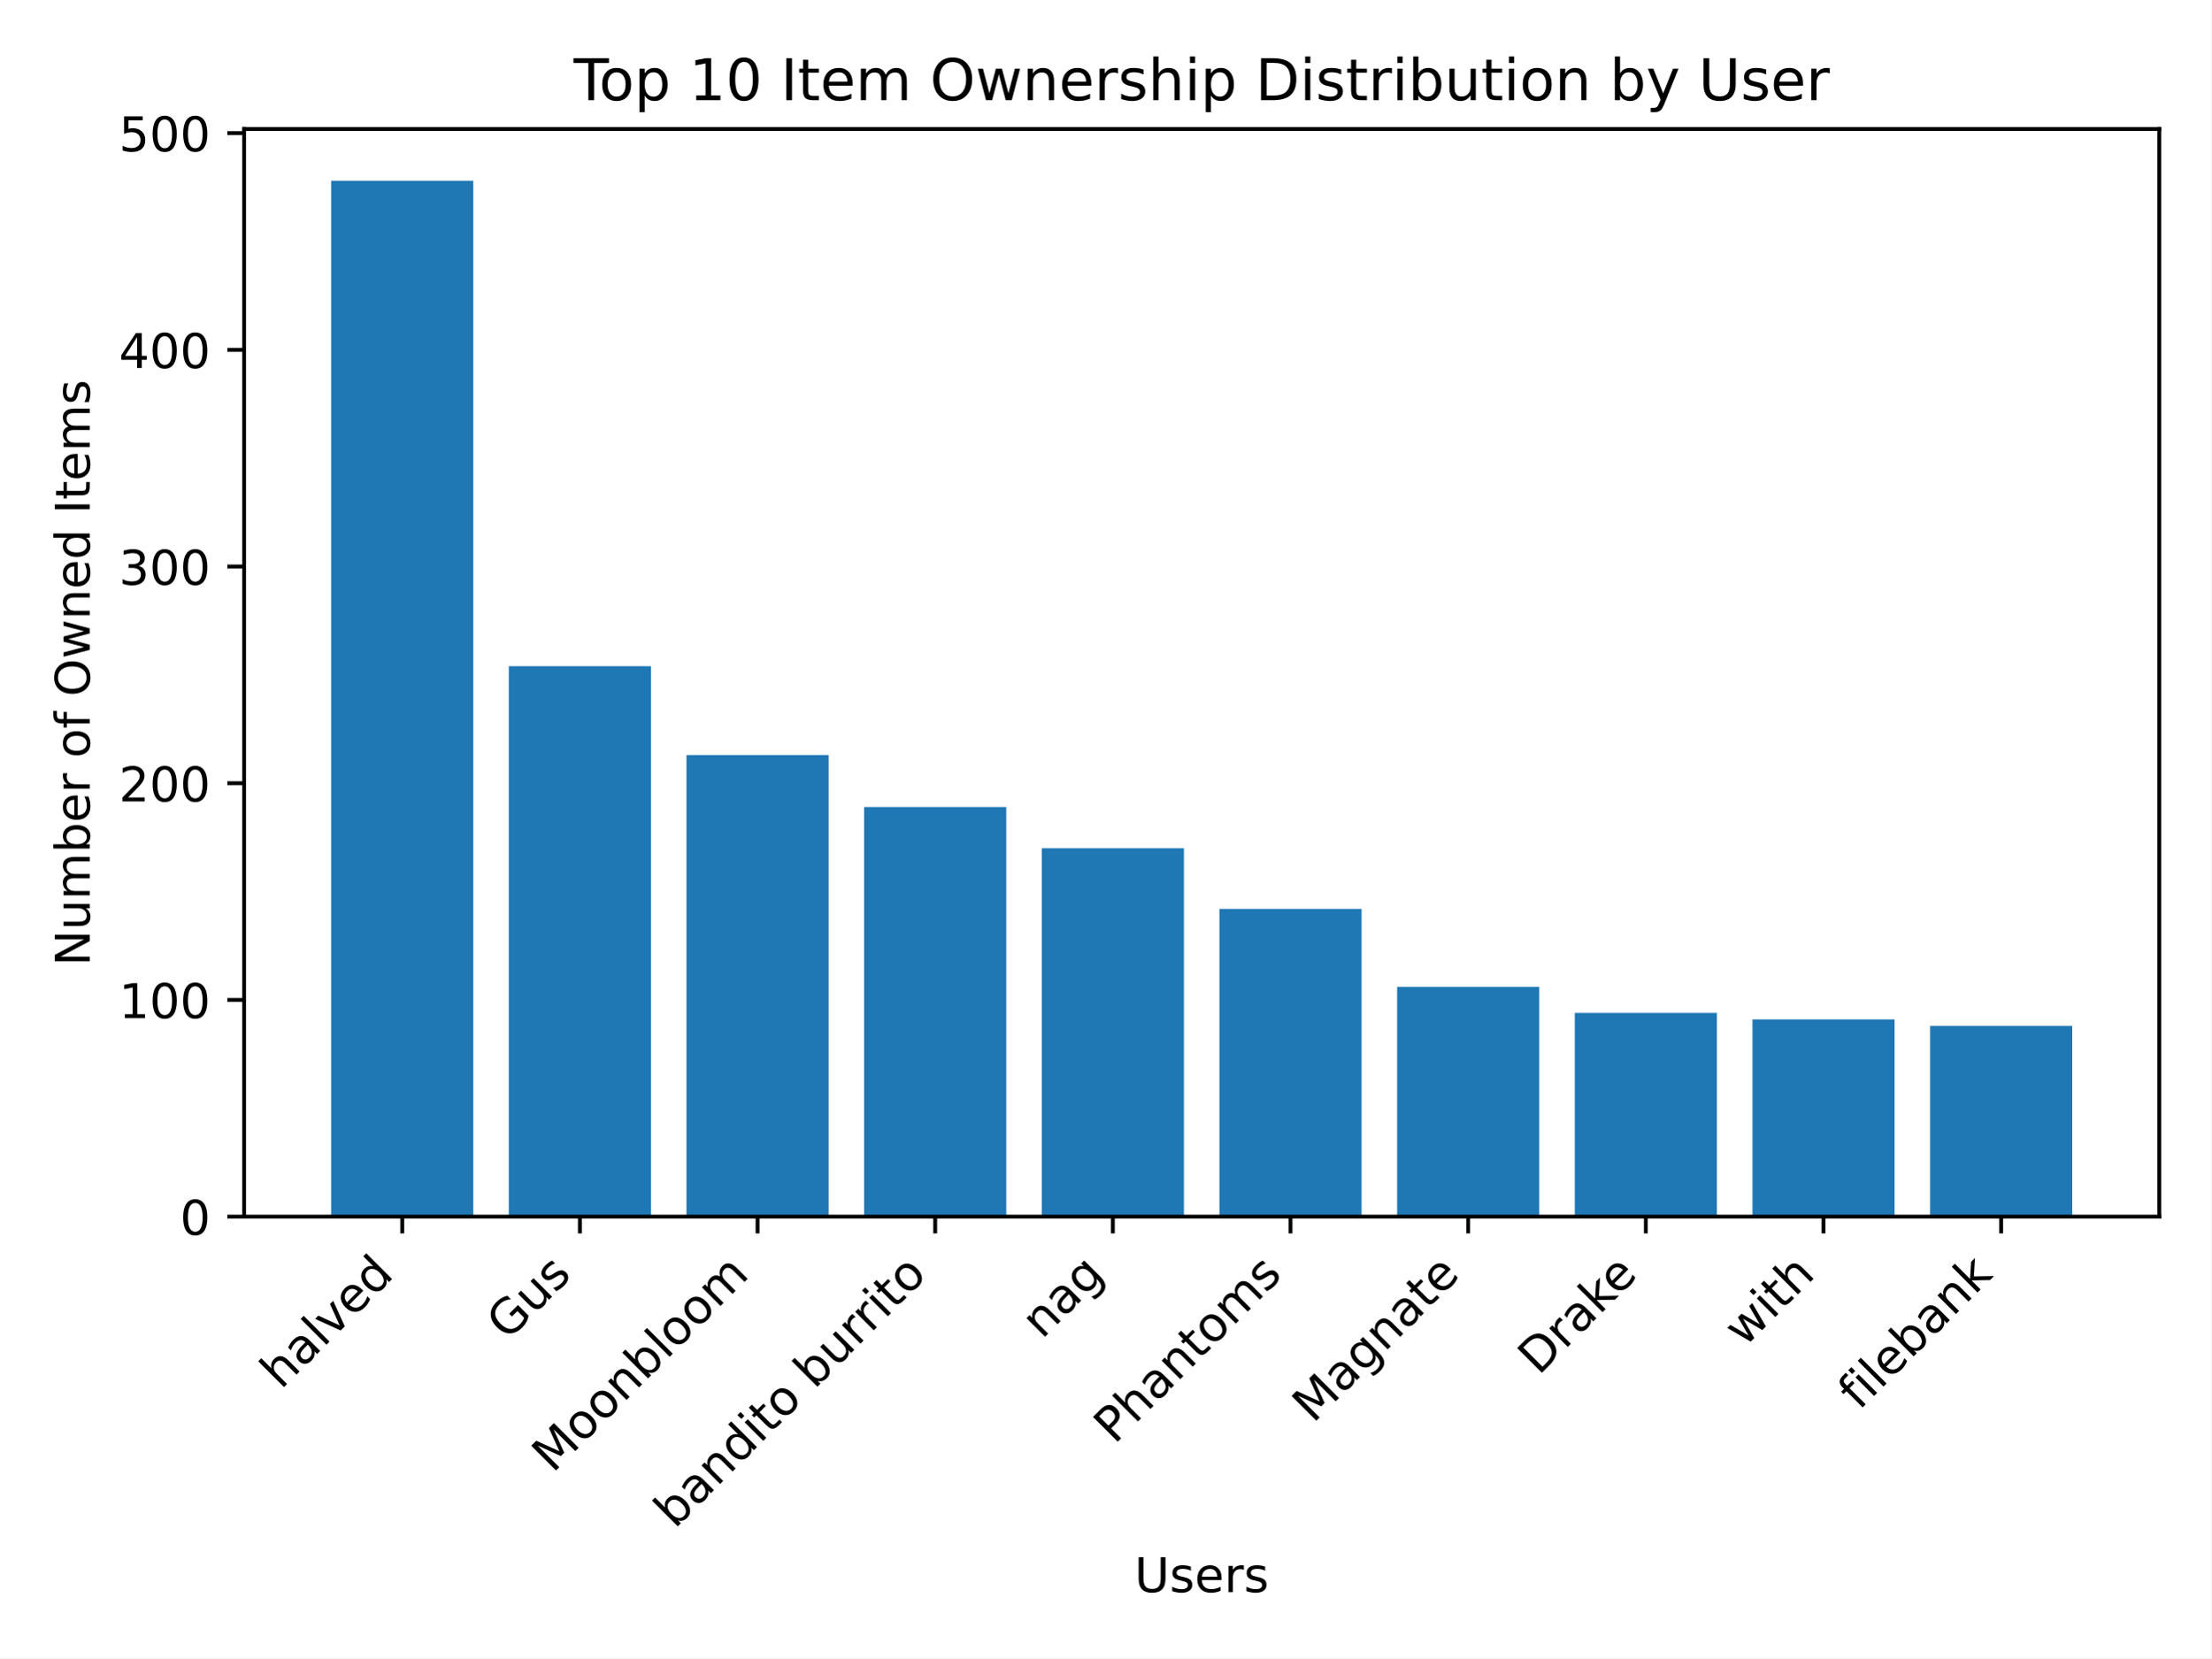
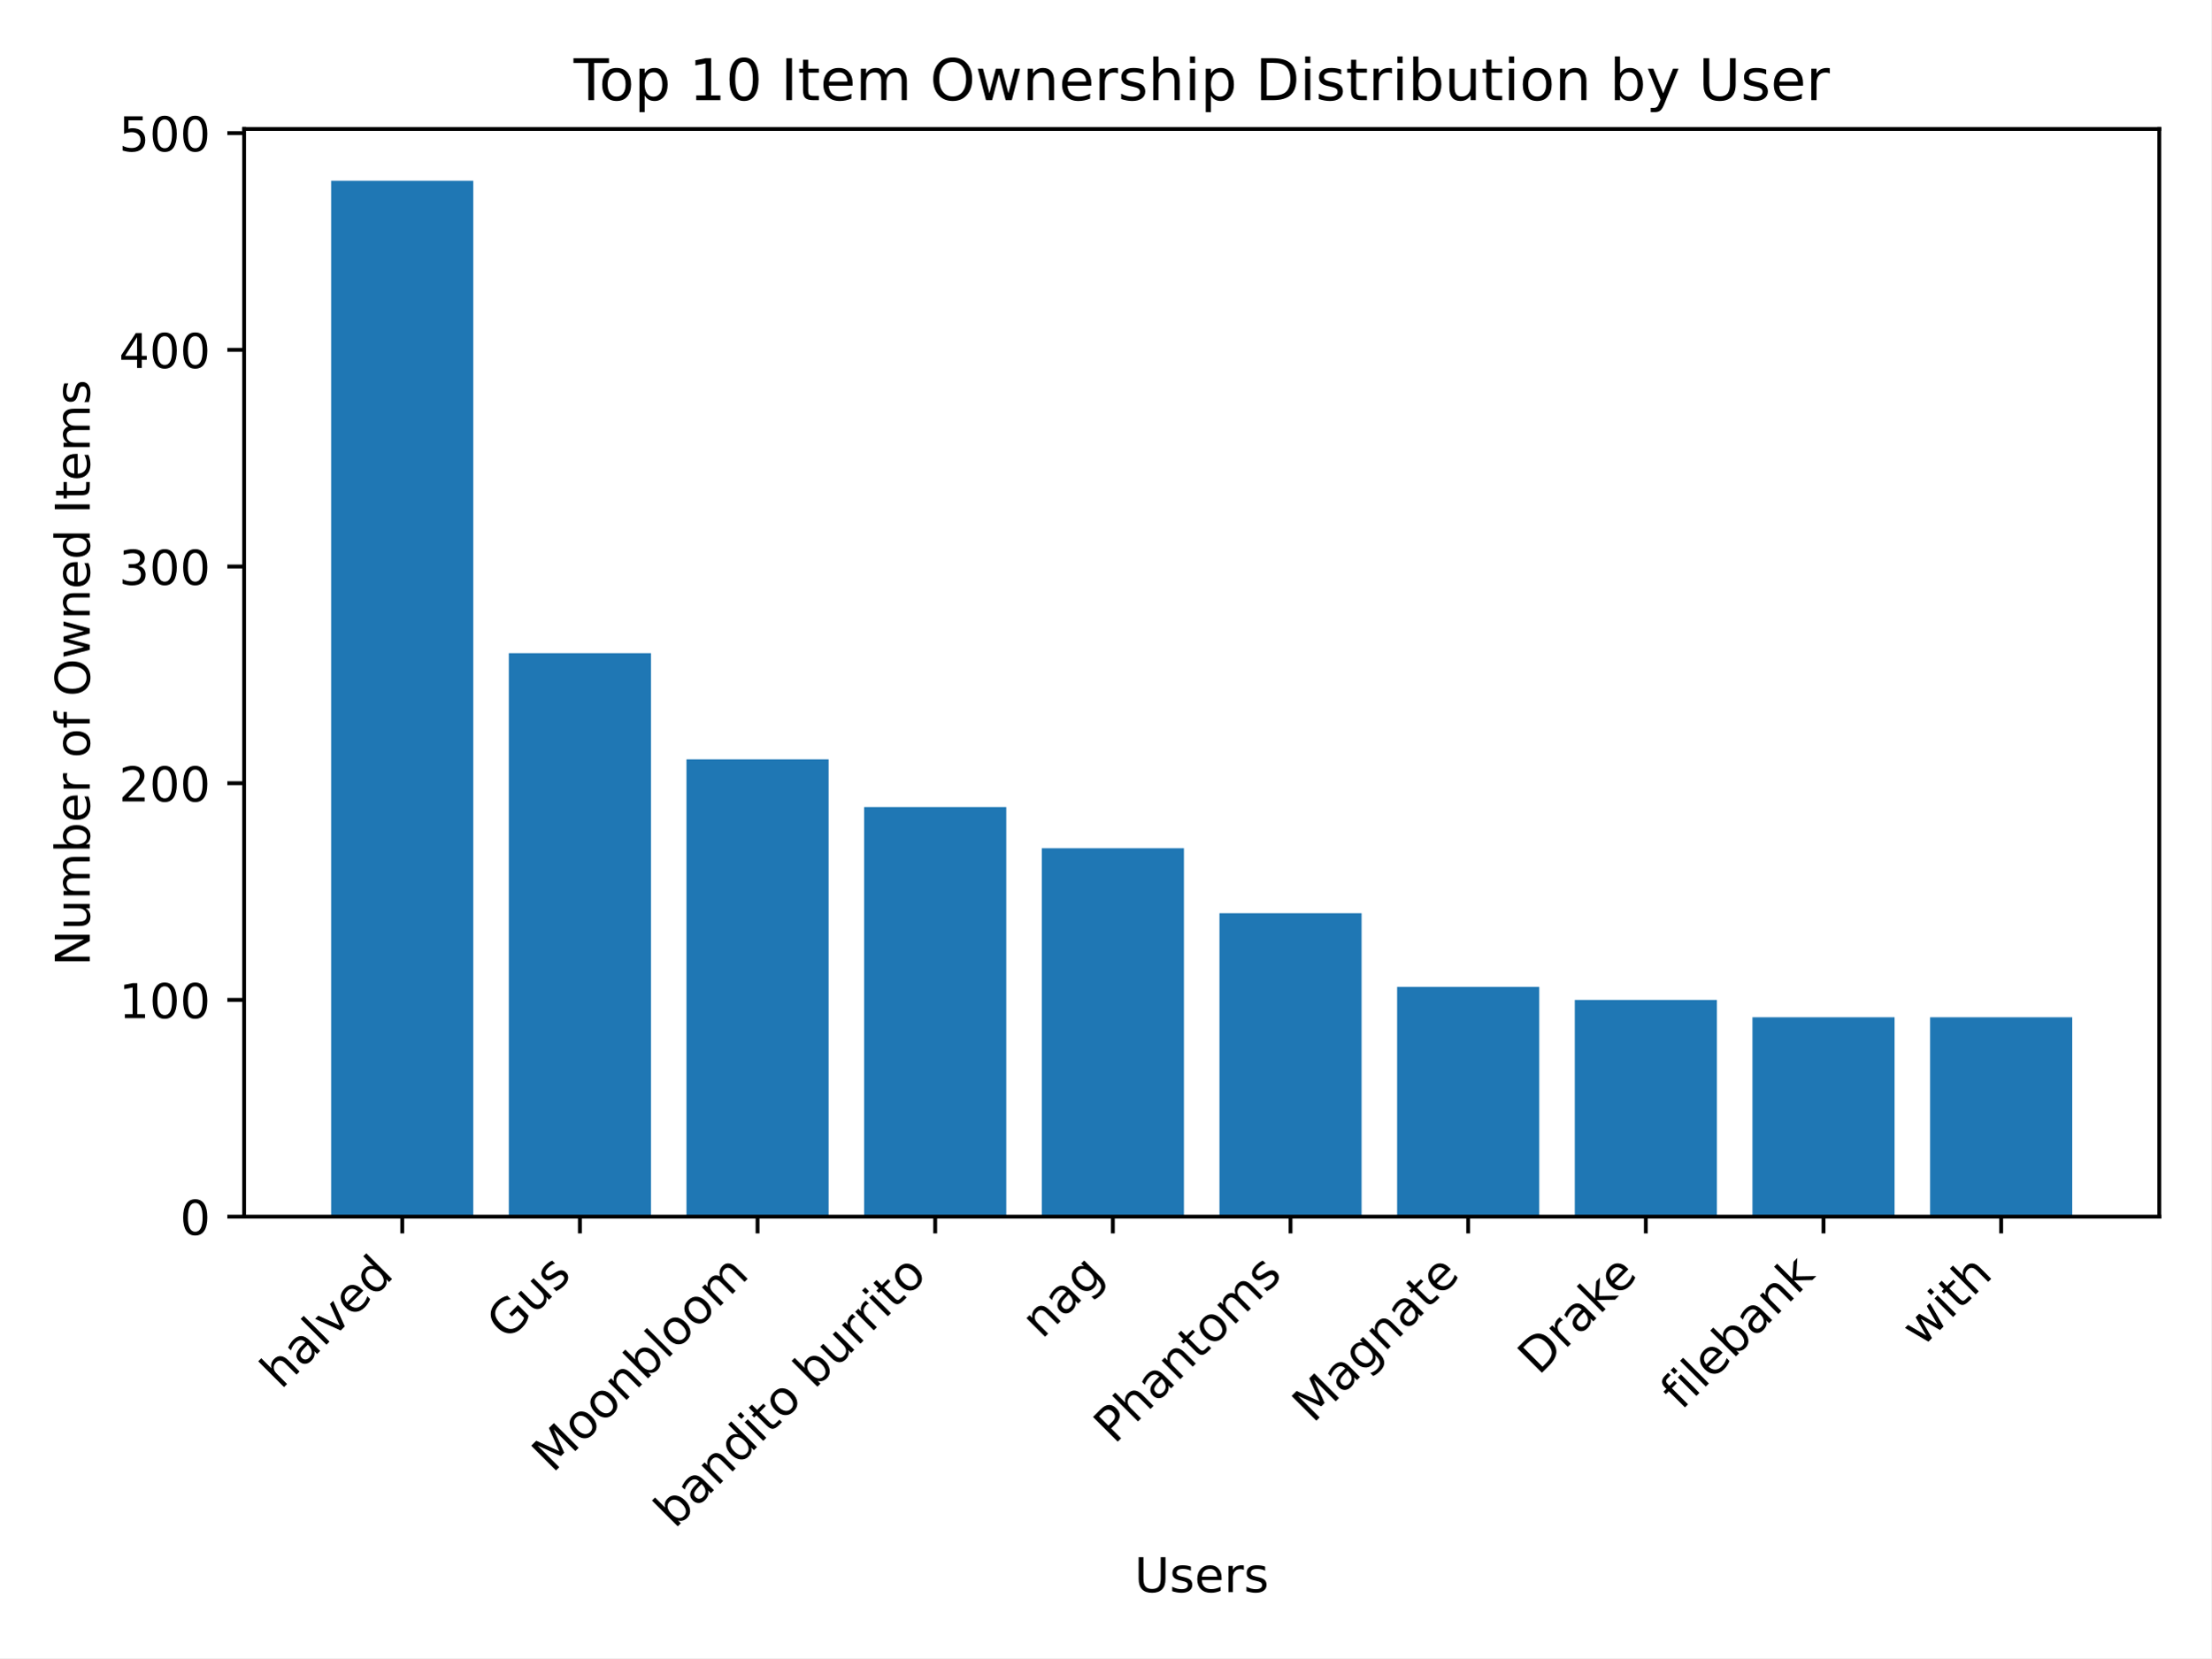
<svg xmlns="http://www.w3.org/2000/svg" xmlns:xlink="http://www.w3.org/1999/xlink" width="460.8pt" height="345.6pt" viewBox="0 0 460.8 345.6" version="1.1">
  <defs>
    <style type="text/css">*{stroke-linejoin: round; stroke-linecap: butt}</style>
  </defs>
  <g id="figure_1">
    <g id="patch_1">
      <path d="M 0 345.6  L 460.8 345.6  L 460.8 0  L 0 0  z " style="fill: #ffffff" />
    </g>
    <g id="axes_1">
      <g id="patch_2">
        <path d="M 50.87 253.581  L 450 253.581  L 450 26.88  L 50.87 26.88  z " style="fill: #ffffff" />
      </g>
      <g id="patch_3">
-         <path d="M 69.012 253.581  L 98.632 253.581  L 98.632 37.675  L 69.012 37.675  z " clip-path="url(#p643ac5231f)" style="fill: #1f77b4" />
+         <path d="M 69.012 253.581  L 98.632 253.581  L 98.632 37.675  L 69.012 37.675  z " clip-path="url(#p29ec953d5b)" style="fill: #1f77b4" />
      </g>
      <g id="patch_4">
-         <path d="M 106.037 253.581  L 135.657 253.581  L 135.657 138.853  L 106.037 138.853  z " clip-path="url(#p643ac5231f)" style="fill: #1f77b4" />
+         <path d="M 106.037 253.581  L 135.657 253.581  L 135.657 136.143  L 106.037 136.143  z " clip-path="url(#p29ec953d5b)" style="fill: #1f77b4" />
      </g>
      <g id="patch_5">
-         <path d="M 143.062 253.581  L 172.682 253.581  L 172.682 157.372  L 143.062 157.372  z " clip-path="url(#p643ac5231f)" style="fill: #1f77b4" />
+         <path d="M 143.062 253.581  L 172.682 253.581  L 172.682 158.275  L 143.062 158.275  z " clip-path="url(#p29ec953d5b)" style="fill: #1f77b4" />
      </g>
      <g id="patch_6">
-         <path d="M 180.087 253.581  L 209.707 253.581  L 209.707 168.212  L 180.087 168.212  z " clip-path="url(#p643ac5231f)" style="fill: #1f77b4" />
+         <path d="M 180.087 253.581  L 209.707 253.581  L 209.707 168.212  L 180.087 168.212  z " clip-path="url(#p29ec953d5b)" style="fill: #1f77b4" />
      </g>
      <g id="patch_7">
-         <path d="M 217.112 253.581  L 246.732 253.581  L 246.732 176.794  L 217.112 176.794  z " clip-path="url(#p643ac5231f)" style="fill: #1f77b4" />
+         <path d="M 217.112 253.581  L 246.732 253.581  L 246.732 176.794  L 217.112 176.794  z " clip-path="url(#p29ec953d5b)" style="fill: #1f77b4" />
      </g>
      <g id="patch_8">
-         <path d="M 254.138 253.581  L 283.758 253.581  L 283.758 189.441  L 254.138 189.441  z " clip-path="url(#p643ac5231f)" style="fill: #1f77b4" />
+         <path d="M 254.138 253.581  L 283.758 253.581  L 283.758 190.345  L 254.138 190.345  z " clip-path="url(#p29ec953d5b)" style="fill: #1f77b4" />
      </g>
      <g id="patch_9">
-         <path d="M 291.163 253.581  L 320.783 253.581  L 320.783 205.702  L 291.163 205.702  z " clip-path="url(#p643ac5231f)" style="fill: #1f77b4" />
+         <path d="M 291.163 253.581  L 320.783 253.581  L 320.783 205.702  L 291.163 205.702  z " clip-path="url(#p29ec953d5b)" style="fill: #1f77b4" />
      </g>
      <g id="patch_10">
-         <path d="M 328.188 253.581  L 357.808 253.581  L 357.808 211.122  L 328.188 211.122  z " clip-path="url(#p643ac5231f)" style="fill: #1f77b4" />
+         <path d="M 328.188 253.581  L 357.808 253.581  L 357.808 208.412  L 328.188 208.412  z " clip-path="url(#p29ec953d5b)" style="fill: #1f77b4" />
      </g>
      <g id="patch_11">
-         <path d="M 365.213 253.581  L 394.833 253.581  L 394.833 212.477  L 365.213 212.477  z " clip-path="url(#p643ac5231f)" style="fill: #1f77b4" />
+         <path d="M 365.213 253.581  L 394.833 253.581  L 394.833 212.026  L 365.213 212.026  z " clip-path="url(#p29ec953d5b)" style="fill: #1f77b4" />
      </g>
      <g id="patch_12">
-         <path d="M 402.238 253.581  L 431.858 253.581  L 431.858 213.832  L 402.238 213.832  z " clip-path="url(#p643ac5231f)" style="fill: #1f77b4" />
+         <path d="M 402.238 253.581  L 431.858 253.581  L 431.858 212.026  L 402.238 212.026  z " clip-path="url(#p29ec953d5b)" style="fill: #1f77b4" />
      </g>
      <g id="matplotlib.axis_1">
        <g id="xtick_1">
          <g id="line2d_1">
            <defs>
-               <path id="mfe12a4f6fa" d="M 0 0  L 0 3.5  " style="stroke: #000000; stroke-width: 0.8" />
+               <path id="m3c1675177f" d="M 0 0  L 0 3.5  " style="stroke: #000000; stroke-width: 0.8" />
            </defs>
            <g>
-               <use xlink:href="#mfe12a4f6fa" x="83.822" y="253.581" style="stroke: #000000; stroke-width: 0.8" />
+               <use xlink:href="#m3c1675177f" x="83.822" y="253.581" style="stroke: #000000; stroke-width: 0.8" />
            </g>
          </g>
          <g id="text_1">
            <g transform="translate(58.54764 289.7576) rotate(-45) scale(0.1 -0.1)">
              <defs>
                <path id="DejaVuSans-68" d="M 3513 2113  L 3513 0  L 2938 0  L 2938 2094  Q 2938 2591 2744 2837  Q 2550 3084 2163 3084  Q 1697 3084 1428 2787  Q 1159 2491 1159 1978  L 1159 0  L 581 0  L 581 4863  L 1159 4863  L 1159 2956  Q 1366 3272 1645 3428  Q 1925 3584 2291 3584  Q 2894 3584 3203 3211  Q 3513 2838 3513 2113  z " transform="scale(0.015625)" />
                <path id="DejaVuSans-61" d="M 2194 1759  Q 1497 1759 1228 1600  Q 959 1441 959 1056  Q 959 750 1161 570  Q 1363 391 1709 391  Q 2188 391 2477 730  Q 2766 1069 2766 1631  L 2766 1759  L 2194 1759  z M 3341 1997  L 3341 0  L 2766 0  L 2766 531  Q 2569 213 2275 61  Q 1981 -91 1556 -91  Q 1019 -91 701 211  Q 384 513 384 1019  Q 384 1609 779 1909  Q 1175 2209 1959 2209  L 2766 2209  L 2766 2266  Q 2766 2663 2505 2880  Q 2244 3097 1772 3097  Q 1472 3097 1187 3025  Q 903 2953 641 2809  L 641 3341  Q 956 3463 1253 3523  Q 1550 3584 1831 3584  Q 2591 3584 2966 3190  Q 3341 2797 3341 1997  z " transform="scale(0.015625)" />
                <path id="DejaVuSans-6c" d="M 603 4863  L 1178 4863  L 1178 0  L 603 0  L 603 4863  z " transform="scale(0.015625)" />
                <path id="DejaVuSans-76" d="M 191 3500  L 800 3500  L 1894 563  L 2988 3500  L 3597 3500  L 2284 0  L 1503 0  L 191 3500  z " transform="scale(0.015625)" />
                <path id="DejaVuSans-65" d="M 3597 1894  L 3597 1613  L 953 1613  Q 991 1019 1311 708  Q 1631 397 2203 397  Q 2534 397 2845 478  Q 3156 559 3463 722  L 3463 178  Q 3153 47 2828 -22  Q 2503 -91 2169 -91  Q 1331 -91 842 396  Q 353 884 353 1716  Q 353 2575 817 3079  Q 1281 3584 2069 3584  Q 2775 3584 3186 3129  Q 3597 2675 3597 1894  z M 3022 2063  Q 3016 2534 2758 2815  Q 2500 3097 2075 3097  Q 1594 3097 1305 2825  Q 1016 2553 972 2059  L 3022 2063  z " transform="scale(0.015625)" />
                <path id="DejaVuSans-64" d="M 2906 2969  L 2906 4863  L 3481 4863  L 3481 0  L 2906 0  L 2906 525  Q 2725 213 2448 61  Q 2172 -91 1784 -91  Q 1150 -91 751 415  Q 353 922 353 1747  Q 353 2572 751 3078  Q 1150 3584 1784 3584  Q 2172 3584 2448 3432  Q 2725 3281 2906 2969  z M 947 1747  Q 947 1113 1208 752  Q 1469 391 1925 391  Q 2381 391 2643 752  Q 2906 1113 2906 1747  Q 2906 2381 2643 2742  Q 2381 3103 1925 3103  Q 1469 3103 1208 2742  Q 947 2381 947 1747  z " transform="scale(0.015625)" />
              </defs>
              <use xlink:href="#DejaVuSans-68" />
              <use xlink:href="#DejaVuSans-61" x="63.379" />
              <use xlink:href="#DejaVuSans-6c" x="124.658" />
              <use xlink:href="#DejaVuSans-76" x="152.441" />
              <use xlink:href="#DejaVuSans-65" x="211.621" />
              <use xlink:href="#DejaVuSans-64" x="273.145" />
            </g>
          </g>
        </g>
        <g id="xtick_2">
          <g id="line2d_2">
            <g>
-               <use xlink:href="#mfe12a4f6fa" x="120.847" y="253.581" style="stroke: #000000; stroke-width: 0.8" />
+               <use xlink:href="#m3c1675177f" x="120.847" y="253.581" style="stroke: #000000; stroke-width: 0.8" />
            </g>
          </g>
          <g id="text_2">
            <g transform="translate(105.7329 279.5973) rotate(-45) scale(0.1 -0.1)">
              <defs>
                <path id="DejaVuSans-47" d="M 3809 666  L 3809 1919  L 2778 1919  L 2778 2438  L 4434 2438  L 4434 434  Q 4069 175 3628 42  Q 3188 -91 2688 -91  Q 1594 -91 976 548  Q 359 1188 359 2328  Q 359 3472 976 4111  Q 1594 4750 2688 4750  Q 3144 4750 3555 4637  Q 3966 4525 4313 4306  L 4313 3634  Q 3963 3931 3569 4081  Q 3175 4231 2741 4231  Q 1884 4231 1454 3753  Q 1025 3275 1025 2328  Q 1025 1384 1454 906  Q 1884 428 2741 428  Q 3075 428 3337 486  Q 3600 544 3809 666  z " transform="scale(0.015625)" />
                <path id="DejaVuSans-75" d="M 544 1381  L 544 3500  L 1119 3500  L 1119 1403  Q 1119 906 1312 657  Q 1506 409 1894 409  Q 2359 409 2629 706  Q 2900 1003 2900 1516  L 2900 3500  L 3475 3500  L 3475 0  L 2900 0  L 2900 538  Q 2691 219 2414 64  Q 2138 -91 1772 -91  Q 1169 -91 856 284  Q 544 659 544 1381  z M 1991 3584  L 1991 3584  z " transform="scale(0.015625)" />
                <path id="DejaVuSans-73" d="M 2834 3397  L 2834 2853  Q 2591 2978 2328 3040  Q 2066 3103 1784 3103  Q 1356 3103 1142 2972  Q 928 2841 928 2578  Q 928 2378 1081 2264  Q 1234 2150 1697 2047  L 1894 2003  Q 2506 1872 2764 1633  Q 3022 1394 3022 966  Q 3022 478 2636 193  Q 2250 -91 1575 -91  Q 1294 -91 989 -36  Q 684 19 347 128  L 347 722  Q 666 556 975 473  Q 1284 391 1588 391  Q 1994 391 2212 530  Q 2431 669 2431 922  Q 2431 1156 2273 1281  Q 2116 1406 1581 1522  L 1381 1569  Q 847 1681 609 1914  Q 372 2147 372 2553  Q 372 3047 722 3315  Q 1072 3584 1716 3584  Q 2034 3584 2315 3537  Q 2597 3491 2834 3397  z " transform="scale(0.015625)" />
              </defs>
              <use xlink:href="#DejaVuSans-47" />
              <use xlink:href="#DejaVuSans-75" x="77.49" />
              <use xlink:href="#DejaVuSans-73" x="140.869" />
            </g>
          </g>
        </g>
        <g id="xtick_3">
          <g id="line2d_3">
            <g>
-               <use xlink:href="#mfe12a4f6fa" x="157.872" y="253.581" style="stroke: #000000; stroke-width: 0.8" />
+               <use xlink:href="#m3c1675177f" x="157.872" y="253.581" style="stroke: #000000; stroke-width: 0.8" />
            </g>
          </g>
          <g id="text_3">
            <g transform="translate(115.172 307.1833) rotate(-45) scale(0.1 -0.1)">
              <defs>
                <path id="DejaVuSans-4d" d="M 628 4666  L 1569 4666  L 2759 1491  L 3956 4666  L 4897 4666  L 4897 0  L 4281 0  L 4281 4097  L 3078 897  L 2444 897  L 1241 4097  L 1241 0  L 628 0  L 628 4666  z " transform="scale(0.015625)" />
                <path id="DejaVuSans-6f" d="M 1959 3097  Q 1497 3097 1228 2736  Q 959 2375 959 1747  Q 959 1119 1226 758  Q 1494 397 1959 397  Q 2419 397 2687 759  Q 2956 1122 2956 1747  Q 2956 2369 2687 2733  Q 2419 3097 1959 3097  z M 1959 3584  Q 2709 3584 3137 3096  Q 3566 2609 3566 1747  Q 3566 888 3137 398  Q 2709 -91 1959 -91  Q 1206 -91 779 398  Q 353 888 353 1747  Q 353 2609 779 3096  Q 1206 3584 1959 3584  z " transform="scale(0.015625)" />
                <path id="DejaVuSans-6e" d="M 3513 2113  L 3513 0  L 2938 0  L 2938 2094  Q 2938 2591 2744 2837  Q 2550 3084 2163 3084  Q 1697 3084 1428 2787  Q 1159 2491 1159 1978  L 1159 0  L 581 0  L 581 3500  L 1159 3500  L 1159 2956  Q 1366 3272 1645 3428  Q 1925 3584 2291 3584  Q 2894 3584 3203 3211  Q 3513 2838 3513 2113  z " transform="scale(0.015625)" />
                <path id="DejaVuSans-62" d="M 3116 1747  Q 3116 2381 2855 2742  Q 2594 3103 2138 3103  Q 1681 3103 1420 2742  Q 1159 2381 1159 1747  Q 1159 1113 1420 752  Q 1681 391 2138 391  Q 2594 391 2855 752  Q 3116 1113 3116 1747  z M 1159 2969  Q 1341 3281 1617 3432  Q 1894 3584 2278 3584  Q 2916 3584 3314 3078  Q 3713 2572 3713 1747  Q 3713 922 3314 415  Q 2916 -91 2278 -91  Q 1894 -91 1617 61  Q 1341 213 1159 525  L 1159 0  L 581 0  L 581 4863  L 1159 4863  L 1159 2969  z " transform="scale(0.015625)" />
                <path id="DejaVuSans-6d" d="M 3328 2828  Q 3544 3216 3844 3400  Q 4144 3584 4550 3584  Q 5097 3584 5394 3201  Q 5691 2819 5691 2113  L 5691 0  L 5113 0  L 5113 2094  Q 5113 2597 4934 2840  Q 4756 3084 4391 3084  Q 3944 3084 3684 2787  Q 3425 2491 3425 1978  L 3425 0  L 2847 0  L 2847 2094  Q 2847 2600 2669 2842  Q 2491 3084 2119 3084  Q 1678 3084 1418 2786  Q 1159 2488 1159 1978  L 1159 0  L 581 0  L 581 3500  L 1159 3500  L 1159 2956  Q 1356 3278 1631 3431  Q 1906 3584 2284 3584  Q 2666 3584 2933 3390  Q 3200 3197 3328 2828  z " transform="scale(0.015625)" />
              </defs>
              <use xlink:href="#DejaVuSans-4d" />
              <use xlink:href="#DejaVuSans-6f" x="86.279" />
              <use xlink:href="#DejaVuSans-6f" x="147.461" />
              <use xlink:href="#DejaVuSans-6e" x="208.643" />
              <use xlink:href="#DejaVuSans-62" x="272.021" />
              <use xlink:href="#DejaVuSans-6c" x="335.498" />
              <use xlink:href="#DejaVuSans-6f" x="363.281" />
              <use xlink:href="#DejaVuSans-6f" x="424.463" />
              <use xlink:href="#DejaVuSans-6d" x="485.645" />
            </g>
          </g>
        </g>
        <g id="xtick_4">
          <g id="line2d_4">
            <g>
-               <use xlink:href="#mfe12a4f6fa" x="194.897" y="253.581" style="stroke: #000000; stroke-width: 0.8" />
+               <use xlink:href="#m3c1675177f" x="194.897" y="253.581" style="stroke: #000000; stroke-width: 0.8" />
            </g>
          </g>
          <g id="text_4">
            <g transform="translate(140.6005 318.7799) rotate(-45) scale(0.1 -0.1)">
              <defs>
                <path id="DejaVuSans-69" d="M 603 3500  L 1178 3500  L 1178 0  L 603 0  L 603 3500  z M 603 4863  L 1178 4863  L 1178 4134  L 603 4134  L 603 4863  z " transform="scale(0.015625)" />
                <path id="DejaVuSans-74" d="M 1172 4494  L 1172 3500  L 2356 3500  L 2356 3053  L 1172 3053  L 1172 1153  Q 1172 725 1289 603  Q 1406 481 1766 481  L 2356 481  L 2356 0  L 1766 0  Q 1100 0 847 248  Q 594 497 594 1153  L 594 3053  L 172 3053  L 172 3500  L 594 3500  L 594 4494  L 1172 4494  z " transform="scale(0.015625)" />
                <path id="DejaVuSans-20" transform="scale(0.015625)" />
                <path id="DejaVuSans-72" d="M 2631 2963  Q 2534 3019 2420 3045  Q 2306 3072 2169 3072  Q 1681 3072 1420 2755  Q 1159 2438 1159 1844  L 1159 0  L 581 0  L 581 3500  L 1159 3500  L 1159 2956  Q 1341 3275 1631 3429  Q 1922 3584 2338 3584  Q 2397 3584 2469 3576  Q 2541 3569 2628 3553  L 2631 2963  z " transform="scale(0.015625)" />
              </defs>
              <use xlink:href="#DejaVuSans-62" />
              <use xlink:href="#DejaVuSans-61" x="63.477" />
              <use xlink:href="#DejaVuSans-6e" x="124.756" />
              <use xlink:href="#DejaVuSans-64" x="188.135" />
              <use xlink:href="#DejaVuSans-69" x="251.611" />
              <use xlink:href="#DejaVuSans-74" x="279.395" />
              <use xlink:href="#DejaVuSans-6f" x="318.604" />
              <use xlink:href="#DejaVuSans-20" x="379.785" />
              <use xlink:href="#DejaVuSans-62" x="411.572" />
              <use xlink:href="#DejaVuSans-75" x="475.049" />
              <use xlink:href="#DejaVuSans-72" x="538.428" />
              <use xlink:href="#DejaVuSans-72" x="577.791" />
              <use xlink:href="#DejaVuSans-69" x="618.904" />
              <use xlink:href="#DejaVuSans-74" x="646.688" />
              <use xlink:href="#DejaVuSans-6f" x="685.896" />
            </g>
          </g>
        </g>
        <g id="xtick_5">
          <g id="line2d_5">
            <g>
-               <use xlink:href="#mfe12a4f6fa" x="231.922" y="253.581" style="stroke: #000000; stroke-width: 0.8" />
+               <use xlink:href="#m3c1675177f" x="231.922" y="253.581" style="stroke: #000000; stroke-width: 0.8" />
            </g>
          </g>
          <g id="text_5">
            <g transform="translate(217.1484 279.257) rotate(-45) scale(0.1 -0.1)">
              <defs>
                <path id="DejaVuSans-67" d="M 2906 1791  Q 2906 2416 2648 2759  Q 2391 3103 1925 3103  Q 1463 3103 1205 2759  Q 947 2416 947 1791  Q 947 1169 1205 825  Q 1463 481 1925 481  Q 2391 481 2648 825  Q 2906 1169 2906 1791  z M 3481 434  Q 3481 -459 3084 -895  Q 2688 -1331 1869 -1331  Q 1566 -1331 1297 -1286  Q 1028 -1241 775 -1147  L 775 -588  Q 1028 -725 1275 -790  Q 1522 -856 1778 -856  Q 2344 -856 2625 -561  Q 2906 -266 2906 331  L 2906 616  Q 2728 306 2450 153  Q 2172 0 1784 0  Q 1141 0 747 490  Q 353 981 353 1791  Q 353 2603 747 3093  Q 1141 3584 1784 3584  Q 2172 3584 2450 3431  Q 2728 3278 2906 2969  L 2906 3500  L 3481 3500  L 3481 434  z " transform="scale(0.015625)" />
              </defs>
              <use xlink:href="#DejaVuSans-6e" />
              <use xlink:href="#DejaVuSans-61" x="63.379" />
              <use xlink:href="#DejaVuSans-67" x="124.658" />
            </g>
          </g>
        </g>
        <g id="xtick_6">
          <g id="line2d_6">
            <g>
-               <use xlink:href="#mfe12a4f6fa" x="268.948" y="253.581" style="stroke: #000000; stroke-width: 0.8" />
+               <use xlink:href="#m3c1675177f" x="268.948" y="253.581" style="stroke: #000000; stroke-width: 0.8" />
            </g>
          </g>
          <g id="text_6">
            <g transform="translate(232.2476 301.1829) rotate(-45) scale(0.1 -0.1)">
              <defs>
                <path id="DejaVuSans-50" d="M 1259 4147  L 1259 2394  L 2053 2394  Q 2494 2394 2734 2622  Q 2975 2850 2975 3272  Q 2975 3691 2734 3919  Q 2494 4147 2053 4147  L 1259 4147  z M 628 4666  L 2053 4666  Q 2838 4666 3239 4311  Q 3641 3956 3641 3272  Q 3641 2581 3239 2228  Q 2838 1875 2053 1875  L 1259 1875  L 1259 0  L 628 0  L 628 4666  z " transform="scale(0.015625)" />
              </defs>
              <use xlink:href="#DejaVuSans-50" />
              <use xlink:href="#DejaVuSans-68" x="60.303" />
              <use xlink:href="#DejaVuSans-61" x="123.682" />
              <use xlink:href="#DejaVuSans-6e" x="184.961" />
              <use xlink:href="#DejaVuSans-74" x="248.34" />
              <use xlink:href="#DejaVuSans-6f" x="287.549" />
              <use xlink:href="#DejaVuSans-6d" x="348.73" />
              <use xlink:href="#DejaVuSans-73" x="446.143" />
            </g>
          </g>
        </g>
        <g id="xtick_7">
          <g id="line2d_7">
            <g>
-               <use xlink:href="#mfe12a4f6fa" x="305.973" y="253.581" style="stroke: #000000; stroke-width: 0.8" />
+               <use xlink:href="#m3c1675177f" x="305.973" y="253.581" style="stroke: #000000; stroke-width: 0.8" />
            </g>
          </g>
          <g id="text_7">
            <g transform="translate(273.6412 296.8143) rotate(-45) scale(0.1 -0.1)">
              <use xlink:href="#DejaVuSans-4d" />
              <use xlink:href="#DejaVuSans-61" x="86.279" />
              <use xlink:href="#DejaVuSans-67" x="147.559" />
              <use xlink:href="#DejaVuSans-6e" x="211.035" />
              <use xlink:href="#DejaVuSans-61" x="274.414" />
              <use xlink:href="#DejaVuSans-74" x="335.693" />
              <use xlink:href="#DejaVuSans-65" x="374.902" />
            </g>
          </g>
        </g>
        <g id="xtick_8">
          <g id="line2d_8">
            <g>
-               <use xlink:href="#mfe12a4f6fa" x="342.998" y="253.581" style="stroke: #000000; stroke-width: 0.8" />
+               <use xlink:href="#m3c1675177f" x="342.998" y="253.581" style="stroke: #000000; stroke-width: 0.8" />
            </g>
          </g>
          <g id="text_8">
            <g transform="translate(320.653 286.8275) rotate(-45) scale(0.1 -0.1)">
              <defs>
                <path id="DejaVuSans-44" d="M 1259 4147  L 1259 519  L 2022 519  Q 2988 519 3436 956  Q 3884 1394 3884 2338  Q 3884 3275 3436 3711  Q 2988 4147 2022 4147  L 1259 4147  z M 628 4666  L 1925 4666  Q 3281 4666 3915 4102  Q 4550 3538 4550 2338  Q 4550 1131 3912 565  Q 3275 0 1925 0  L 628 0  L 628 4666  z " transform="scale(0.015625)" />
                <path id="DejaVuSans-6b" d="M 581 4863  L 1159 4863  L 1159 1991  L 2875 3500  L 3609 3500  L 1753 1863  L 3688 0  L 2938 0  L 1159 1709  L 1159 0  L 581 0  L 581 4863  z " transform="scale(0.015625)" />
              </defs>
              <use xlink:href="#DejaVuSans-44" />
              <use xlink:href="#DejaVuSans-72" x="77.002" />
              <use xlink:href="#DejaVuSans-61" x="118.115" />
              <use xlink:href="#DejaVuSans-6b" x="179.395" />
              <use xlink:href="#DejaVuSans-65" x="233.68" />
            </g>
          </g>
        </g>
        <g id="xtick_9">
          <g id="line2d_9">
            <g>
-               <use xlink:href="#mfe12a4f6fa" x="380.023" y="253.581" style="stroke: #000000; stroke-width: 0.8" />
+               <use xlink:href="#m3c1675177f" x="380.023" y="253.581" style="stroke: #000000; stroke-width: 0.8" />
            </g>
          </g>
          <g id="text_9">
-             <g transform="translate(363.5515 280.9541) rotate(-45) scale(0.1 -0.1)">
-               <defs>
-                 <path id="DejaVuSans-77" d="M 269 3500  L 844 3500  L 1563 769  L 2278 3500  L 2956 3500  L 3675 769  L 4391 3500  L 4966 3500  L 4050 0  L 3372 0  L 2619 2869  L 1863 0  L 1184 0  L 269 3500  z " transform="scale(0.015625)" />
-               </defs>
-               <use xlink:href="#DejaVuSans-77" />
-               <use xlink:href="#DejaVuSans-69" x="81.787" />
-               <use xlink:href="#DejaVuSans-74" x="109.57" />
-               <use xlink:href="#DejaVuSans-68" x="148.779" />
-             </g>
-           </g>
-         </g>
-         <g id="xtick_10">
-           <g id="line2d_10">
-             <g>
-               <use xlink:href="#mfe12a4f6fa" x="417.048" y="253.581" style="stroke: #000000; stroke-width: 0.8" />
-             </g>
-           </g>
-           <g id="text_10">
-             <g transform="translate(387.41 294.1206) rotate(-45) scale(0.1 -0.1)">
+             <g transform="translate(350.3849 294.1206) rotate(-45) scale(0.1 -0.1)">
              <defs>
                <path id="DejaVuSans-66" d="M 2375 4863  L 2375 4384  L 1825 4384  Q 1516 4384 1395 4259  Q 1275 4134 1275 3809  L 1275 3500  L 2222 3500  L 2222 3053  L 1275 3053  L 1275 0  L 697 0  L 697 3053  L 147 3053  L 147 3500  L 697 3500  L 697 3744  Q 697 4328 969 4595  Q 1241 4863 1831 4863  L 2375 4863  z " transform="scale(0.015625)" />
              </defs>
              <use xlink:href="#DejaVuSans-66" />
              <use xlink:href="#DejaVuSans-69" x="35.205" />
              <use xlink:href="#DejaVuSans-6c" x="62.988" />
              <use xlink:href="#DejaVuSans-65" x="90.771" />
              <use xlink:href="#DejaVuSans-62" x="152.295" />
              <use xlink:href="#DejaVuSans-61" x="215.771" />
              <use xlink:href="#DejaVuSans-6e" x="277.051" />
              <use xlink:href="#DejaVuSans-6b" x="340.43" />
+             </g>
+           </g>
+         </g>
+         <g id="xtick_10">
+           <g id="line2d_10">
+             <g>
+               <use xlink:href="#m3c1675177f" x="417.048" y="253.581" style="stroke: #000000; stroke-width: 0.8" />
+             </g>
+           </g>
+           <g id="text_10">
+             <g transform="translate(400.5765 280.9541) rotate(-45) scale(0.1 -0.1)">
+               <defs>
+                 <path id="DejaVuSans-77" d="M 269 3500  L 844 3500  L 1563 769  L 2278 3500  L 2956 3500  L 3675 769  L 4391 3500  L 4966 3500  L 4050 0  L 3372 0  L 2619 2869  L 1863 0  L 1184 0  L 269 3500  z " transform="scale(0.015625)" />
+               </defs>
+               <use xlink:href="#DejaVuSans-77" />
+               <use xlink:href="#DejaVuSans-69" x="81.787" />
+               <use xlink:href="#DejaVuSans-74" x="109.57" />
+               <use xlink:href="#DejaVuSans-68" x="148.779" />
            </g>
          </g>
        </g>
        <g id="text_11">
          <g transform="translate(236.4342 331.8489) scale(0.1 -0.1)">
            <defs>
              <path id="DejaVuSans-55" d="M 556 4666  L 1191 4666  L 1191 1831  Q 1191 1081 1462 751  Q 1734 422 2344 422  Q 2950 422 3222 751  Q 3494 1081 3494 1831  L 3494 4666  L 4128 4666  L 4128 1753  Q 4128 841 3676 375  Q 3225 -91 2344 -91  Q 1459 -91 1007 375  Q 556 841 556 1753  L 556 4666  z " transform="scale(0.015625)" />
            </defs>
            <use xlink:href="#DejaVuSans-55" />
            <use xlink:href="#DejaVuSans-73" x="73.193" />
            <use xlink:href="#DejaVuSans-65" x="125.293" />
            <use xlink:href="#DejaVuSans-72" x="186.816" />
            <use xlink:href="#DejaVuSans-73" x="227.93" />
          </g>
        </g>
      </g>
      <g id="matplotlib.axis_2">
        <g id="ytick_1">
          <g id="line2d_11">
            <defs>
-               <path id="madc33e552a" d="M 0 0  L -3.5 0  " style="stroke: #000000; stroke-width: 0.8" />
+               <path id="m77effe8300" d="M 0 0  L -3.5 0  " style="stroke: #000000; stroke-width: 0.8" />
            </defs>
            <g>
-               <use xlink:href="#madc33e552a" x="50.87" y="253.581" style="stroke: #000000; stroke-width: 0.8" />
+               <use xlink:href="#m77effe8300" x="50.87" y="253.581" style="stroke: #000000; stroke-width: 0.8" />
            </g>
          </g>
          <g id="text_12">
            <g transform="translate(37.5075 257.3798) scale(0.1 -0.1)">
              <defs>
                <path id="DejaVuSans-30" d="M 2034 4250  Q 1547 4250 1301 3770  Q 1056 3291 1056 2328  Q 1056 1369 1301 889  Q 1547 409 2034 409  Q 2525 409 2770 889  Q 3016 1369 3016 2328  Q 3016 3291 2770 3770  Q 2525 4250 2034 4250  z M 2034 4750  Q 2819 4750 3233 4129  Q 3647 3509 3647 2328  Q 3647 1150 3233 529  Q 2819 -91 2034 -91  Q 1250 -91 836 529  Q 422 1150 422 2328  Q 422 3509 836 4129  Q 1250 4750 2034 4750  z " transform="scale(0.015625)" />
              </defs>
              <use xlink:href="#DejaVuSans-30" />
            </g>
          </g>
        </g>
        <g id="ytick_2">
          <g id="line2d_12">
            <g>
-               <use xlink:href="#madc33e552a" x="50.87" y="208.412" style="stroke: #000000; stroke-width: 0.8" />
+               <use xlink:href="#m77effe8300" x="50.87" y="208.412" style="stroke: #000000; stroke-width: 0.8" />
            </g>
          </g>
          <g id="text_13">
            <g transform="translate(24.7825 212.2113) scale(0.1 -0.1)">
              <defs>
                <path id="DejaVuSans-31" d="M 794 531  L 1825 531  L 1825 4091  L 703 3866  L 703 4441  L 1819 4666  L 2450 4666  L 2450 531  L 3481 531  L 3481 0  L 794 0  L 794 531  z " transform="scale(0.015625)" />
              </defs>
              <use xlink:href="#DejaVuSans-31" />
              <use xlink:href="#DejaVuSans-30" x="63.623" />
              <use xlink:href="#DejaVuSans-30" x="127.246" />
            </g>
          </g>
        </g>
        <g id="ytick_3">
          <g id="line2d_13">
            <g>
-               <use xlink:href="#madc33e552a" x="50.87" y="163.244" style="stroke: #000000; stroke-width: 0.8" />
+               <use xlink:href="#m77effe8300" x="50.87" y="163.244" style="stroke: #000000; stroke-width: 0.8" />
            </g>
          </g>
          <g id="text_14">
            <g transform="translate(24.7825 167.0428) scale(0.1 -0.1)">
              <defs>
                <path id="DejaVuSans-32" d="M 1228 531  L 3431 531  L 3431 0  L 469 0  L 469 531  Q 828 903 1448 1529  Q 2069 2156 2228 2338  Q 2531 2678 2651 2914  Q 2772 3150 2772 3378  Q 2772 3750 2511 3984  Q 2250 4219 1831 4219  Q 1534 4219 1204 4116  Q 875 4013 500 3803  L 500 4441  Q 881 4594 1212 4672  Q 1544 4750 1819 4750  Q 2544 4750 2975 4387  Q 3406 4025 3406 3419  Q 3406 3131 3298 2873  Q 3191 2616 2906 2266  Q 2828 2175 2409 1742  Q 1991 1309 1228 531  z " transform="scale(0.015625)" />
              </defs>
              <use xlink:href="#DejaVuSans-32" />
              <use xlink:href="#DejaVuSans-30" x="63.623" />
              <use xlink:href="#DejaVuSans-30" x="127.246" />
            </g>
          </g>
        </g>
        <g id="ytick_4">
          <g id="line2d_14">
            <g>
-               <use xlink:href="#madc33e552a" x="50.87" y="118.075" style="stroke: #000000; stroke-width: 0.8" />
+               <use xlink:href="#m77effe8300" x="50.87" y="118.075" style="stroke: #000000; stroke-width: 0.8" />
            </g>
          </g>
          <g id="text_15">
            <g transform="translate(24.7825 121.8744) scale(0.1 -0.1)">
              <defs>
                <path id="DejaVuSans-33" d="M 2597 2516  Q 3050 2419 3304 2112  Q 3559 1806 3559 1356  Q 3559 666 3084 287  Q 2609 -91 1734 -91  Q 1441 -91 1130 -33  Q 819 25 488 141  L 488 750  Q 750 597 1062 519  Q 1375 441 1716 441  Q 2309 441 2620 675  Q 2931 909 2931 1356  Q 2931 1769 2642 2001  Q 2353 2234 1838 2234  L 1294 2234  L 1294 2753  L 1863 2753  Q 2328 2753 2575 2939  Q 2822 3125 2822 3475  Q 2822 3834 2567 4026  Q 2313 4219 1838 4219  Q 1578 4219 1281 4162  Q 984 4106 628 3988  L 628 4550  Q 988 4650 1302 4700  Q 1616 4750 1894 4750  Q 2613 4750 3031 4423  Q 3450 4097 3450 3541  Q 3450 3153 3228 2886  Q 3006 2619 2597 2516  z " transform="scale(0.015625)" />
              </defs>
              <use xlink:href="#DejaVuSans-33" />
              <use xlink:href="#DejaVuSans-30" x="63.623" />
              <use xlink:href="#DejaVuSans-30" x="127.246" />
            </g>
          </g>
        </g>
        <g id="ytick_5">
          <g id="line2d_15">
            <g>
-               <use xlink:href="#madc33e552a" x="50.87" y="72.907" style="stroke: #000000; stroke-width: 0.8" />
+               <use xlink:href="#m77effe8300" x="50.87" y="72.907" style="stroke: #000000; stroke-width: 0.8" />
            </g>
          </g>
          <g id="text_16">
            <g transform="translate(24.7825 76.70589) scale(0.1 -0.1)">
              <defs>
                <path id="DejaVuSans-34" d="M 2419 4116  L 825 1625  L 2419 1625  L 2419 4116  z M 2253 4666  L 3047 4666  L 3047 1625  L 3713 1625  L 3713 1100  L 3047 1100  L 3047 0  L 2419 0  L 2419 1100  L 313 1100  L 313 1709  L 2253 4666  z " transform="scale(0.015625)" />
              </defs>
              <use xlink:href="#DejaVuSans-34" />
              <use xlink:href="#DejaVuSans-30" x="63.623" />
              <use xlink:href="#DejaVuSans-30" x="127.246" />
            </g>
          </g>
        </g>
        <g id="ytick_6">
          <g id="line2d_16">
            <g>
-               <use xlink:href="#madc33e552a" x="50.87" y="27.738" style="stroke: #000000; stroke-width: 0.8" />
+               <use xlink:href="#m77effe8300" x="50.87" y="27.738" style="stroke: #000000; stroke-width: 0.8" />
            </g>
          </g>
          <g id="text_17">
            <g transform="translate(24.7825 31.53742) scale(0.1 -0.1)">
              <defs>
                <path id="DejaVuSans-35" d="M 691 4666  L 3169 4666  L 3169 4134  L 1269 4134  L 1269 2991  Q 1406 3038 1543 3061  Q 1681 3084 1819 3084  Q 2600 3084 3056 2656  Q 3513 2228 3513 1497  Q 3513 744 3044 326  Q 2575 -91 1722 -91  Q 1428 -91 1123 -41  Q 819 9 494 109  L 494 744  Q 775 591 1075 516  Q 1375 441 1709 441  Q 2250 441 2565 725  Q 2881 1009 2881 1497  Q 2881 1984 2565 2268  Q 2250 2553 1709 2553  Q 1456 2553 1204 2497  Q 953 2441 691 2322  L 691 4666  z " transform="scale(0.015625)" />
              </defs>
              <use xlink:href="#DejaVuSans-35" />
              <use xlink:href="#DejaVuSans-30" x="63.623" />
              <use xlink:href="#DejaVuSans-30" x="127.246" />
            </g>
          </g>
        </g>
        <g id="text_18">
          <g transform="translate(18.70281 201.3342) rotate(-90) scale(0.1 -0.1)">
            <defs>
              <path id="DejaVuSans-4e" d="M 628 4666  L 1478 4666  L 3547 763  L 3547 4666  L 4159 4666  L 4159 0  L 3309 0  L 1241 3903  L 1241 0  L 628 0  L 628 4666  z " transform="scale(0.015625)" />
              <path id="DejaVuSans-4f" d="M 2522 4238  Q 1834 4238 1429 3725  Q 1025 3213 1025 2328  Q 1025 1447 1429 934  Q 1834 422 2522 422  Q 3209 422 3611 934  Q 4013 1447 4013 2328  Q 4013 3213 3611 3725  Q 3209 4238 2522 4238  z M 2522 4750  Q 3503 4750 4090 4092  Q 4678 3434 4678 2328  Q 4678 1225 4090 567  Q 3503 -91 2522 -91  Q 1538 -91 948 565  Q 359 1222 359 2328  Q 359 3434 948 4092  Q 1538 4750 2522 4750  z " transform="scale(0.015625)" />
              <path id="DejaVuSans-49" d="M 628 4666  L 1259 4666  L 1259 0  L 628 0  L 628 4666  z " transform="scale(0.015625)" />
            </defs>
            <use xlink:href="#DejaVuSans-4e" />
            <use xlink:href="#DejaVuSans-75" x="74.805" />
            <use xlink:href="#DejaVuSans-6d" x="138.184" />
            <use xlink:href="#DejaVuSans-62" x="235.596" />
            <use xlink:href="#DejaVuSans-65" x="299.072" />
            <use xlink:href="#DejaVuSans-72" x="360.596" />
            <use xlink:href="#DejaVuSans-20" x="401.709" />
            <use xlink:href="#DejaVuSans-6f" x="433.496" />
            <use xlink:href="#DejaVuSans-66" x="494.678" />
            <use xlink:href="#DejaVuSans-20" x="529.883" />
            <use xlink:href="#DejaVuSans-4f" x="561.67" />
            <use xlink:href="#DejaVuSans-77" x="640.381" />
            <use xlink:href="#DejaVuSans-6e" x="722.168" />
            <use xlink:href="#DejaVuSans-65" x="785.547" />
            <use xlink:href="#DejaVuSans-64" x="847.07" />
            <use xlink:href="#DejaVuSans-20" x="910.547" />
            <use xlink:href="#DejaVuSans-49" x="942.334" />
            <use xlink:href="#DejaVuSans-74" x="971.826" />
            <use xlink:href="#DejaVuSans-65" x="1011.035" />
            <use xlink:href="#DejaVuSans-6d" x="1072.559" />
            <use xlink:href="#DejaVuSans-73" x="1169.971" />
          </g>
        </g>
      </g>
      <g id="patch_13">
        <path d="M 50.87 253.581  L 50.87 26.88  " style="fill: none; stroke: #000000; stroke-width: 0.8; stroke-linejoin: miter; stroke-linecap: square" />
      </g>
      <g id="patch_14">
        <path d="M 450 253.581  L 450 26.88  " style="fill: none; stroke: #000000; stroke-width: 0.8; stroke-linejoin: miter; stroke-linecap: square" />
      </g>
      <g id="patch_15">
        <path d="M 50.87 253.581  L 450 253.581  " style="fill: none; stroke: #000000; stroke-width: 0.8; stroke-linejoin: miter; stroke-linecap: square" />
      </g>
      <g id="patch_16">
        <path d="M 50.87 26.88  L 450 26.88  " style="fill: none; stroke: #000000; stroke-width: 0.8; stroke-linejoin: miter; stroke-linecap: square" />
      </g>
      <g id="text_19">
        <g transform="translate(119.5422 20.88) scale(0.12 -0.12)">
          <defs>
            <path id="DejaVuSans-54" d="M -19 4666  L 3928 4666  L 3928 4134  L 2272 4134  L 2272 0  L 1638 0  L 1638 4134  L -19 4134  L -19 4666  z " transform="scale(0.015625)" />
            <path id="DejaVuSans-70" d="M 1159 525  L 1159 -1331  L 581 -1331  L 581 3500  L 1159 3500  L 1159 2969  Q 1341 3281 1617 3432  Q 1894 3584 2278 3584  Q 2916 3584 3314 3078  Q 3713 2572 3713 1747  Q 3713 922 3314 415  Q 2916 -91 2278 -91  Q 1894 -91 1617 61  Q 1341 213 1159 525  z M 3116 1747  Q 3116 2381 2855 2742  Q 2594 3103 2138 3103  Q 1681 3103 1420 2742  Q 1159 2381 1159 1747  Q 1159 1113 1420 752  Q 1681 391 2138 391  Q 2594 391 2855 752  Q 3116 1113 3116 1747  z " transform="scale(0.015625)" />
            <path id="DejaVuSans-79" d="M 2059 -325  Q 1816 -950 1584 -1140  Q 1353 -1331 966 -1331  L 506 -1331  L 506 -850  L 844 -850  Q 1081 -850 1212 -737  Q 1344 -625 1503 -206  L 1606 56  L 191 3500  L 800 3500  L 1894 763  L 2988 3500  L 3597 3500  L 2059 -325  z " transform="scale(0.015625)" />
          </defs>
          <use xlink:href="#DejaVuSans-54" />
          <use xlink:href="#DejaVuSans-6f" x="44.084" />
          <use xlink:href="#DejaVuSans-70" x="105.266" />
          <use xlink:href="#DejaVuSans-20" x="168.742" />
          <use xlink:href="#DejaVuSans-31" x="200.529" />
          <use xlink:href="#DejaVuSans-30" x="264.152" />
          <use xlink:href="#DejaVuSans-20" x="327.775" />
          <use xlink:href="#DejaVuSans-49" x="359.562" />
          <use xlink:href="#DejaVuSans-74" x="389.055" />
          <use xlink:href="#DejaVuSans-65" x="428.264" />
          <use xlink:href="#DejaVuSans-6d" x="489.787" />
          <use xlink:href="#DejaVuSans-20" x="587.199" />
          <use xlink:href="#DejaVuSans-4f" x="618.986" />
          <use xlink:href="#DejaVuSans-77" x="697.697" />
          <use xlink:href="#DejaVuSans-6e" x="779.484" />
          <use xlink:href="#DejaVuSans-65" x="842.863" />
          <use xlink:href="#DejaVuSans-72" x="904.387" />
          <use xlink:href="#DejaVuSans-73" x="945.5" />
          <use xlink:href="#DejaVuSans-68" x="997.6" />
          <use xlink:href="#DejaVuSans-69" x="1060.979" />
          <use xlink:href="#DejaVuSans-70" x="1088.762" />
          <use xlink:href="#DejaVuSans-20" x="1152.238" />
          <use xlink:href="#DejaVuSans-44" x="1184.025" />
          <use xlink:href="#DejaVuSans-69" x="1261.027" />
          <use xlink:href="#DejaVuSans-73" x="1288.811" />
          <use xlink:href="#DejaVuSans-74" x="1340.91" />
          <use xlink:href="#DejaVuSans-72" x="1380.119" />
          <use xlink:href="#DejaVuSans-69" x="1421.232" />
          <use xlink:href="#DejaVuSans-62" x="1449.016" />
          <use xlink:href="#DejaVuSans-75" x="1512.492" />
          <use xlink:href="#DejaVuSans-74" x="1575.871" />
          <use xlink:href="#DejaVuSans-69" x="1615.08" />
          <use xlink:href="#DejaVuSans-6f" x="1642.863" />
          <use xlink:href="#DejaVuSans-6e" x="1704.045" />
          <use xlink:href="#DejaVuSans-20" x="1767.424" />
          <use xlink:href="#DejaVuSans-62" x="1799.211" />
          <use xlink:href="#DejaVuSans-79" x="1862.688" />
          <use xlink:href="#DejaVuSans-20" x="1921.867" />
          <use xlink:href="#DejaVuSans-55" x="1953.654" />
          <use xlink:href="#DejaVuSans-73" x="2026.848" />
          <use xlink:href="#DejaVuSans-65" x="2078.947" />
          <use xlink:href="#DejaVuSans-72" x="2140.471" />
        </g>
      </g>
    </g>
  </g>
  <defs>
-     <clipPath id="p643ac5231f">
+     <clipPath id="p29ec953d5b">
      <rect x="50.87" y="26.88" width="399.13" height="226.701" />
    </clipPath>
  </defs>
</svg>
